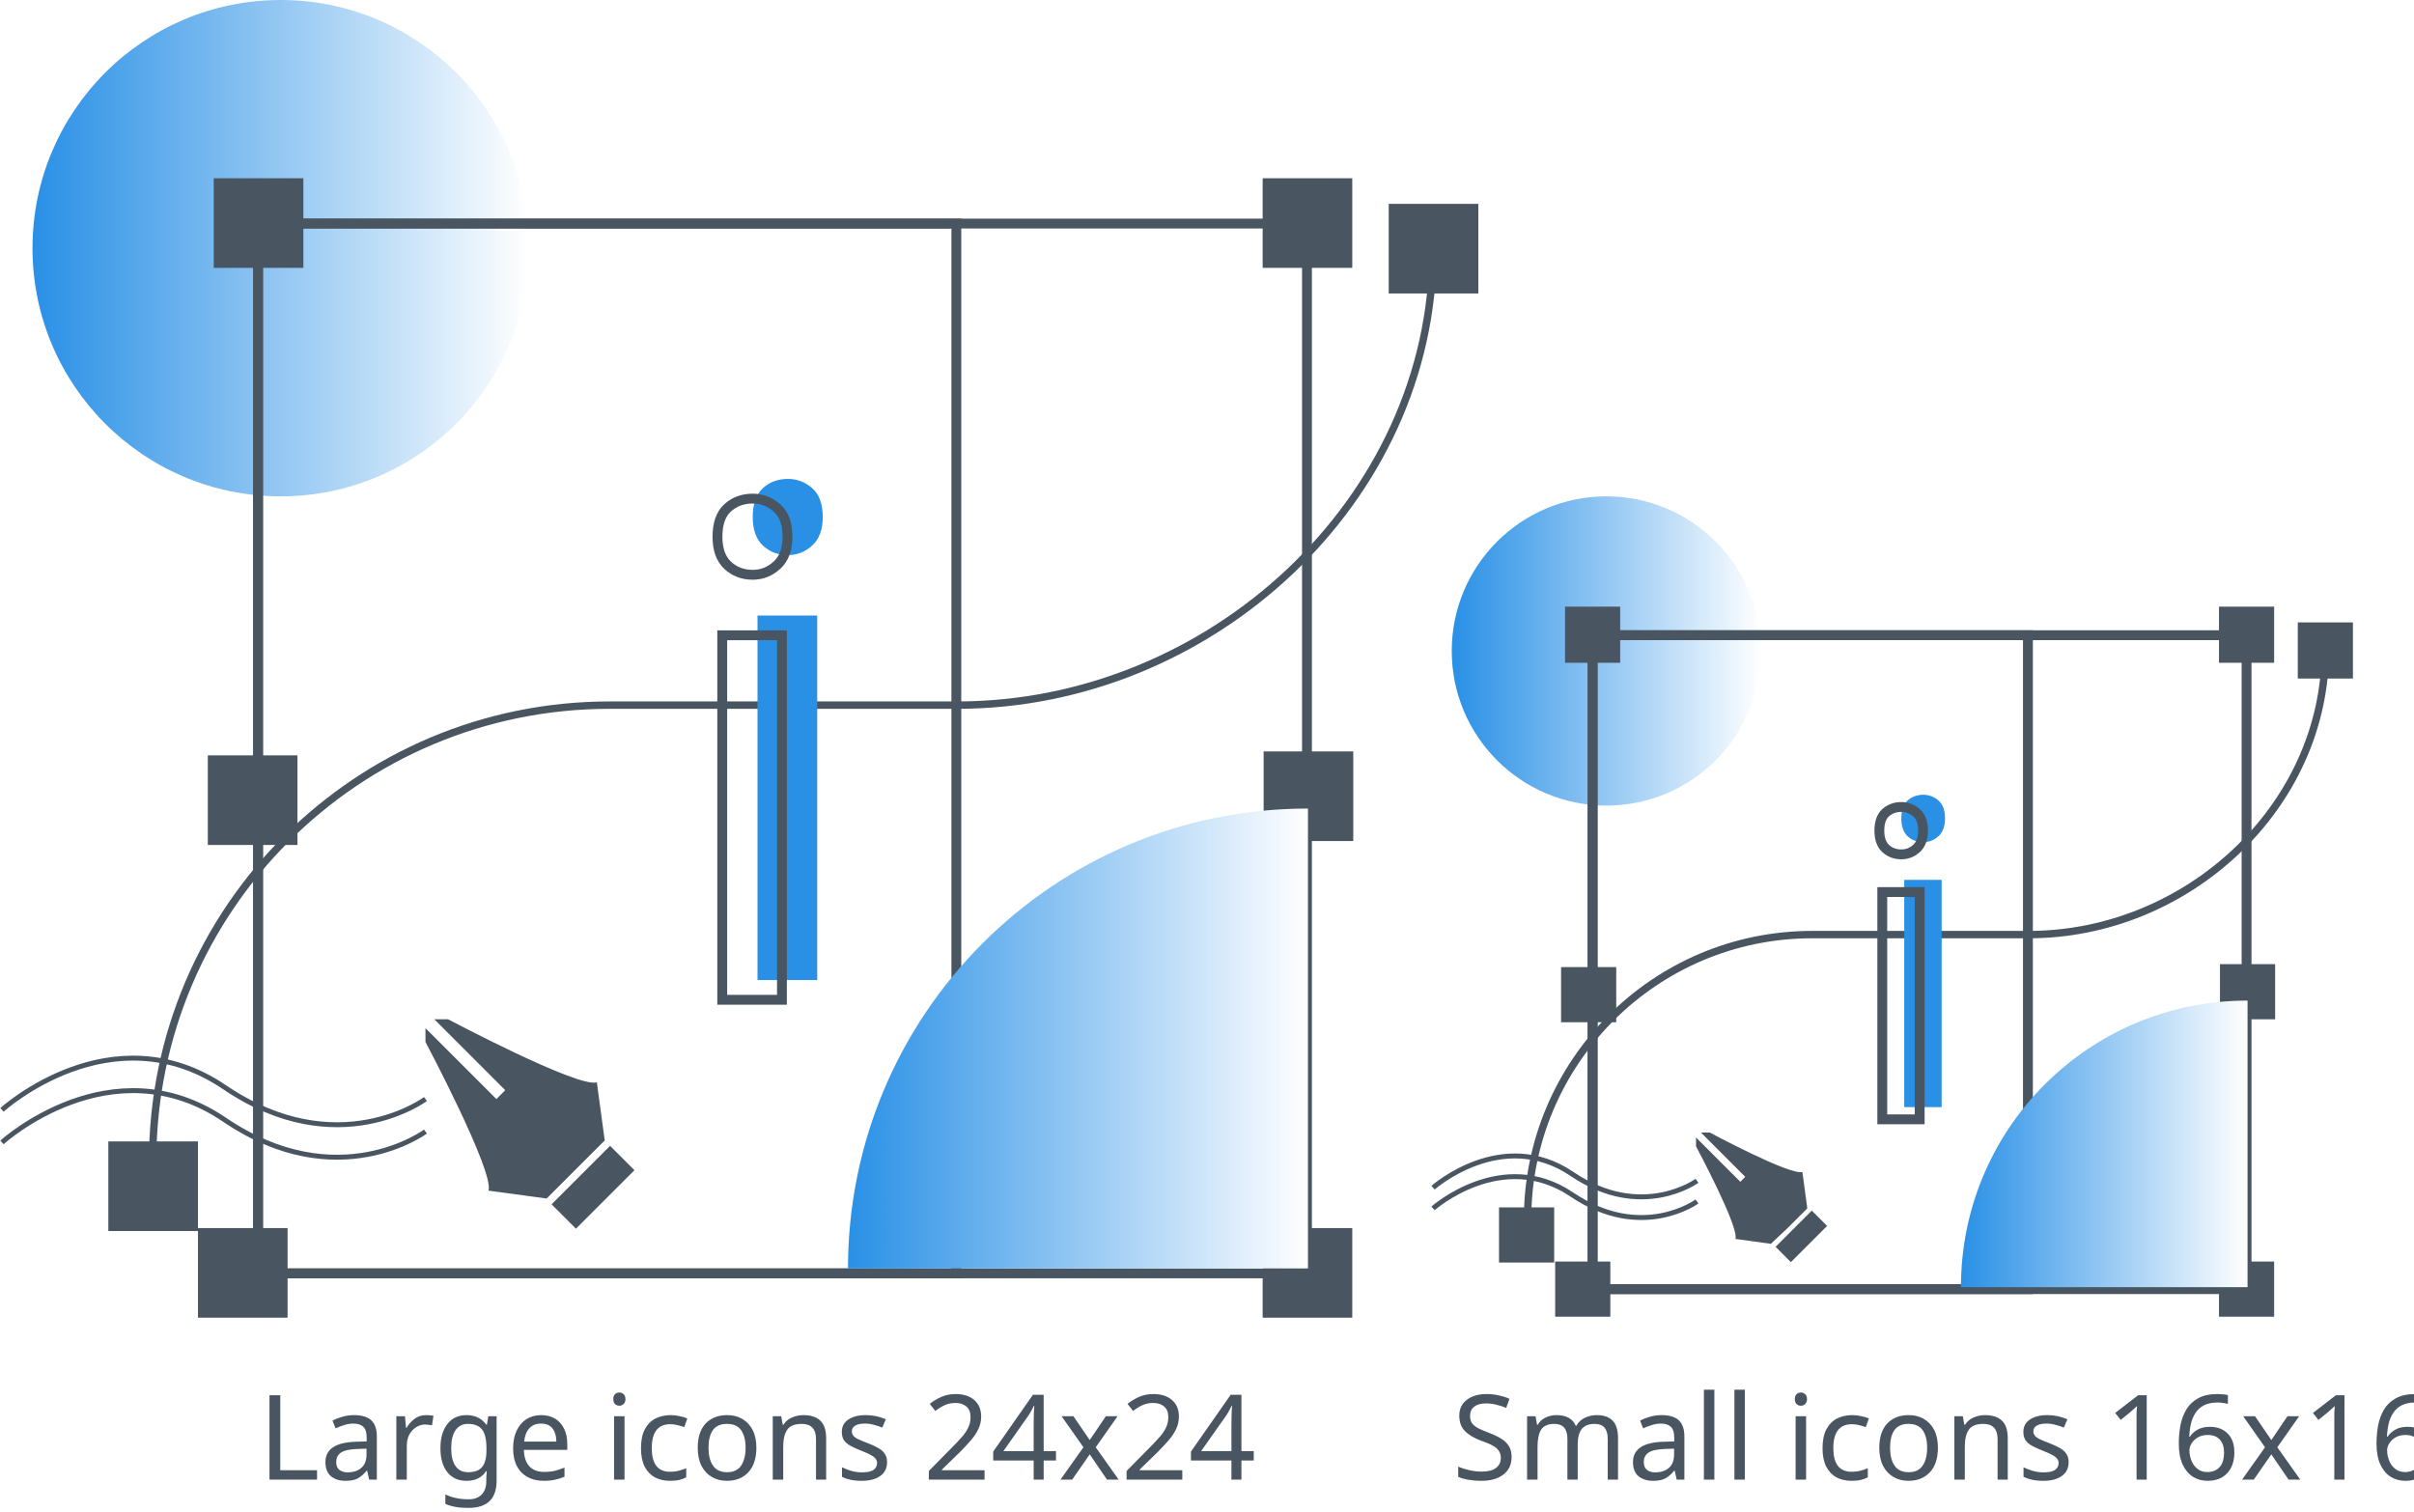
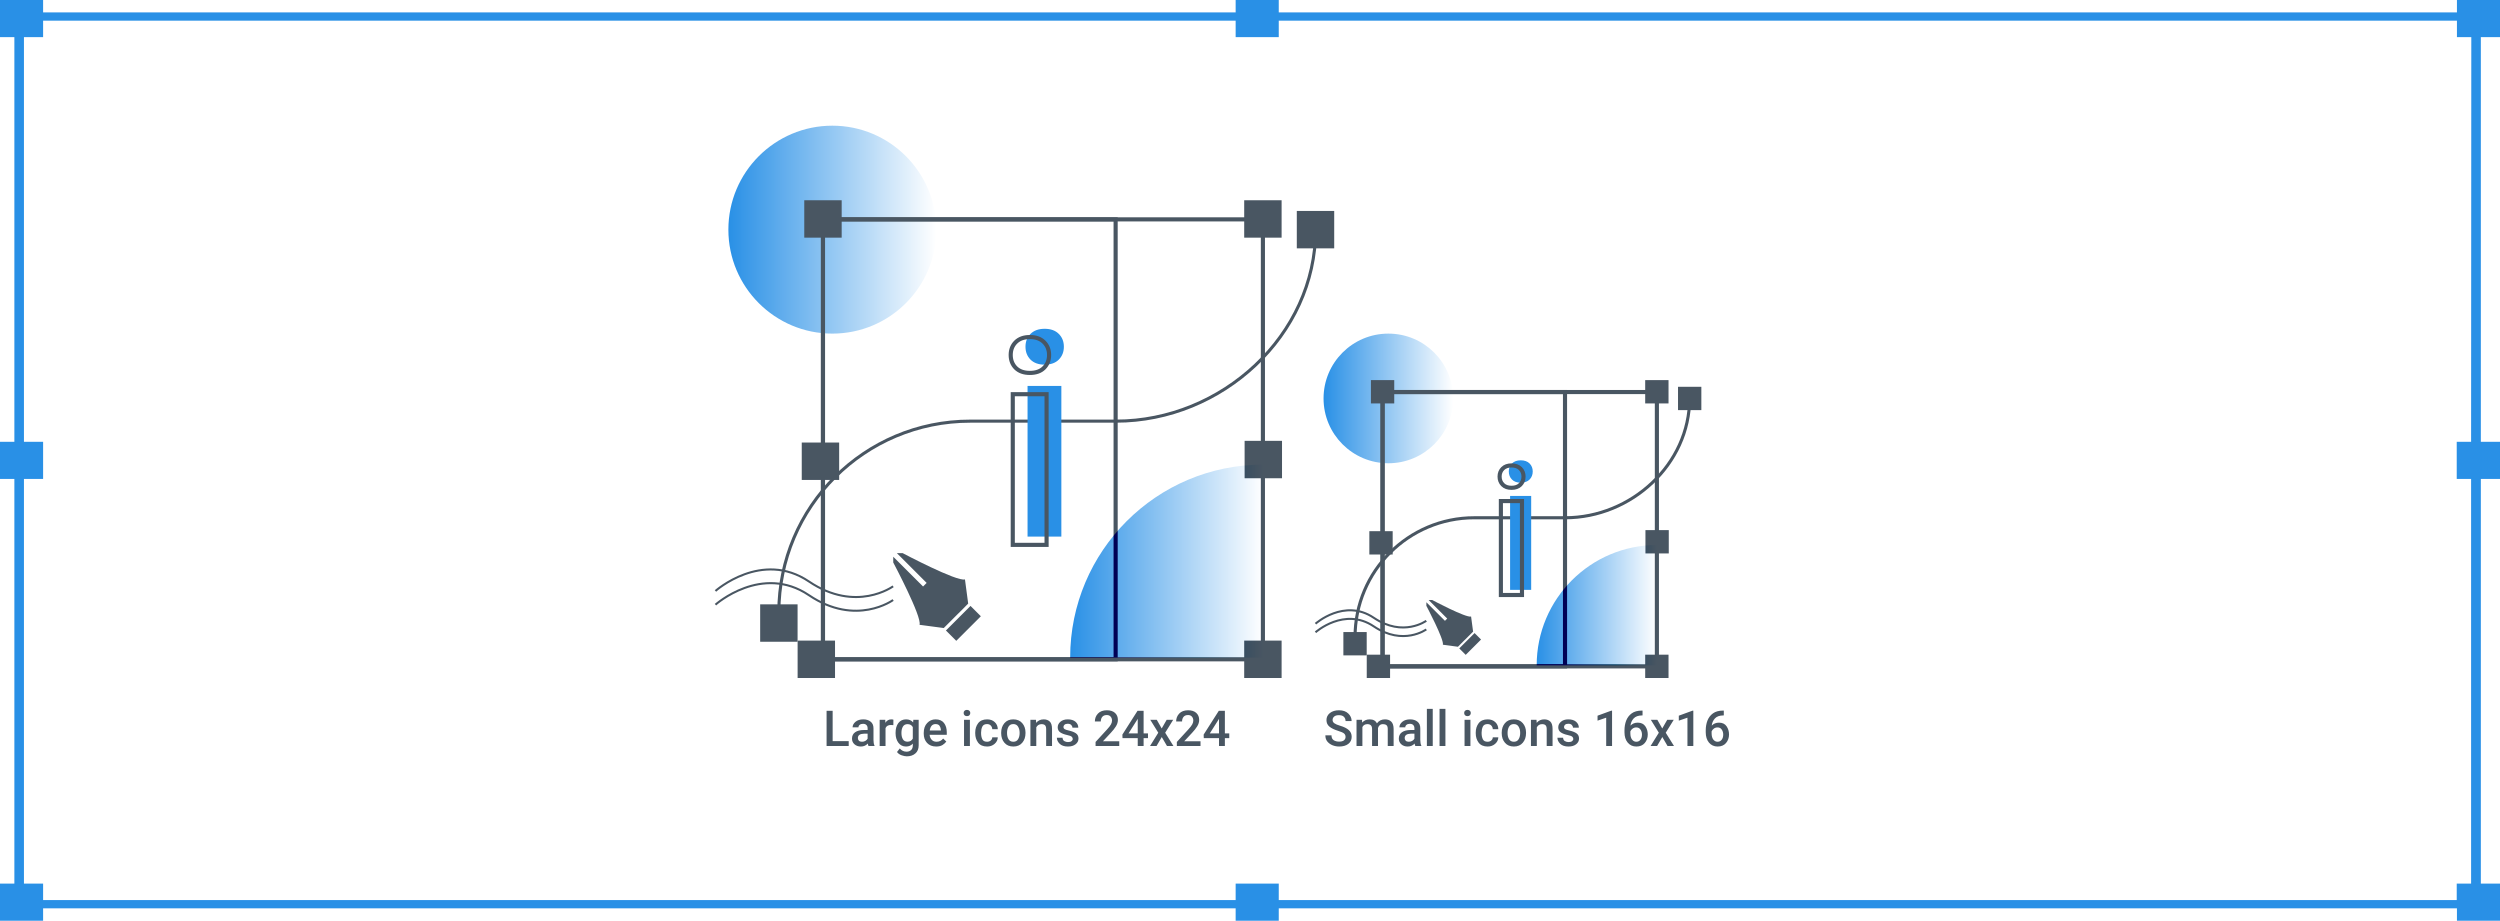
- <svg xmlns="http://www.w3.org/2000/svg" version="1.1" id="Layer_1" x="0px" y="0px" viewBox="0 0 245.1 153.5" style="enable-background:new 0 0 245.1 153.5;" xml:space="preserve">
-   <style type="text/css">
- 	.st0{fill:none;stroke:#495662;stroke-width:0.5;stroke-miterlimit:10;}
- 	.st1{fill:url(#SVGID_1_);}
- 	.st2{fill:none;stroke:#495662;stroke-width:0.75;stroke-miterlimit:10;}
- 	.st3{fill:#495662;}
- 	.st4{fill:#2990E6;}
- 	.st5{font-family:'Roboto-Regular';}
- 	.st6{font-size:69.04px;}
- 	.st7{fill:none;stroke:#495662;stroke-miterlimit:10;}
- 	.st8{fill:url(#SVGID_2_);}
- 	.st9{fill:url(#SVGID_3_);}
- 	.st10{font-size:43.05px;}
- 	.st11{fill:url(#SVGID_4_);}
- 	.st12{font-size:12px;}
- </style>
-   <g>
-     <g>
-       <g id="Layer_1-2">
-         <path class="st0" d="M43.2,111.6c0,0-8.9,6.6-20.4-1.2s-22.6,2.3-22.6,2.3" />
-         <path class="st0" d="M43.2,114.9c0,0-8.9,6.6-20.4-1.2S0.2,116,0.2,116" />
-         <linearGradient id="SVGID_1_" gradientUnits="userSpaceOnUse" x1="3.296" y1="-332.309" x2="53.656" y2="-332.309" gradientTransform="matrix(1 0 0 -1 0 -307.1291)">
-           <stop offset="0" style="stop-color:#2990E6" />
-           <stop offset="1" style="stop-color:#FFFFFF" />
-         </linearGradient>
-         <circle class="st1" cx="28.5" cy="25.2" r="25.2" />
-         <path class="st2" d="M15.5,117.9c0-25.6,20.8-46.3,46.4-46.3h35.3c25.6,0,48.3-20.7,48.3-46.3" />
-         <rect x="11" y="115.9" class="st3" width="9.1" height="9.1" />
-         <rect x="21.7" y="18.1" class="st3" width="9.1" height="9.1" />
-         <rect x="128.2" y="18.1" class="st3" width="9.1" height="9.1" />
-         <rect x="128.2" y="124.7" class="st3" width="9.1" height="9.1" />
-         <rect x="20.1" y="124.7" class="st3" width="9.1" height="9.1" />
-         <rect x="21.1" y="76.7" class="st3" width="9.1" height="9.1" />
-         <rect x="128.3" y="76.3" class="st3" width="9.1" height="9.1" />
-         <rect x="141" y="20.7" class="st3" width="9.1" height="9.1" />
-         <path class="st3" d="M58,119.2l0.9-0.9l0.7-0.7l1.8-1.8l-0.8-5.9c-1.9,0.6-15.1-6.4-15.1-6.4h-1.4l7.2,7.2l-0.9,0.9l-7.2-7.2v1.4     c0,0,7,13.2,6.4,15.1l5.9,0.8L58,119.2L58,119.2z" />
-         <rect x="56" y="118.8" transform="matrix(0.7071 -0.7071 0.7071 0.7071 -67.598 77.8835)" class="st3" width="8.4" height="3.5" />
-         <text transform="matrix(1 0 0 1 71.0364 99.52)" class="st4 st5 st6">i</text>
-         <text transform="matrix(1 0 0 1 67.4564 101.52)" class="st7 st5 st6">i</text>
-         <rect x="26.2" y="22.7" class="st7" width="106.5" height="106.6" />
-         <rect x="26.2" y="22.7" class="st7" width="70.9" height="106.6" />
-         <linearGradient id="SVGID_2_" gradientUnits="userSpaceOnUse" x1="86.076" y1="-412.589" x2="132.816" y2="-412.589" gradientTransform="matrix(1 0 0 -1 0 -307.1291)">
-           <stop offset="0" style="stop-color:#2990E6" />
-           <stop offset="1" style="stop-color:#FFFFFF" />
-         </linearGradient>
-         <path class="st8" d="M132.8,82.1c-25.8,0-46.7,20.9-46.7,46.7h46.7" />
-         <path class="st0" d="M172.3,119.9c0,0-5.6,4.1-12.7-0.7s-14.1,1.4-14.1,1.4" />
-         <path class="st0" d="M172.3,122c0,0-5.6,4.1-12.7-0.7s-14.1,1.4-14.1,1.4" />
-         <linearGradient id="SVGID_3_" gradientUnits="userSpaceOnUse" x1="147.446" y1="-373.189" x2="178.846" y2="-373.189" gradientTransform="matrix(1 0 0 -1 0 -307.1291)">
-           <stop offset="0" style="stop-color:#2990E6" />
-           <stop offset="1" style="stop-color:#FFFFFF" />
-         </linearGradient>
-         <circle class="st9" cx="163.1" cy="66.1" r="15.7" />
-         <path class="st2" d="M155.1,123.8c0-15.9,12.9-28.9,28.9-28.9c0,0,0,0,0,0h22c16,0,30.1-12.9,30.1-28.9" />
-         <rect x="152.2" y="122.6" class="st3" width="5.6" height="5.6" />
-         <rect x="158.9" y="61.6" class="st3" width="5.6" height="5.7" />
-         <rect x="225.3" y="61.6" class="st3" width="5.6" height="5.7" />
-         <rect x="225.3" y="128.1" class="st3" width="5.6" height="5.6" />
-         <rect x="157.9" y="128.1" class="st3" width="5.6" height="5.6" />
-         <rect x="158.5" y="98.2" class="st3" width="5.6" height="5.6" />
-         <rect x="225.4" y="97.9" class="st3" width="5.6" height="5.6" />
-         <rect x="233.3" y="63.2" class="st3" width="5.6" height="5.7" />
-         <path class="st3" d="M181.5,124.7l0.5-0.5l0.4-0.4l1.1-1.1l-0.5-3.7c-1.2,0.4-9.4-4-9.4-4h-0.9l4.5,4.5l-0.5,0.5l-4.5-4.5v0.9     c0,0,4.4,8.2,4,9.4l3.6,0.5L181.5,124.7L181.5,124.7z" />
-         <rect x="180.3" y="124.4" transform="matrix(0.7071 -0.7071 0.7071 0.7071 -35.175 166.1301)" class="st3" width="5.2" height="2.2" />
-         <text transform="matrix(1 0 0 1 189.6864 112.42)" class="st4 st5 st10">i</text>
-         <text transform="matrix(1 0 0 1 187.4564 113.66)" class="st7 st5 st10">i</text>
-         <rect x="161.7" y="64.5" class="st7" width="66.4" height="66.4" />
-         <rect x="161.7" y="64.5" class="st7" width="44.2" height="66.4" />
-         <linearGradient id="SVGID_4_" gradientUnits="userSpaceOnUse" x1="199.066" y1="-423.259" x2="228.206" y2="-423.259" gradientTransform="matrix(1 0 0 -1 0 -307.1291)">
-           <stop offset="0" style="stop-color:#2990E6" />
-           <stop offset="1" style="stop-color:#FFFFFF" />
-         </linearGradient>
-         <path class="st11" d="M228.2,101.6c-16.1,0-29.1,13-29.1,29.1v0h29.1" />
-         <text transform="matrix(1 0 0 1 26.2064 150.24)" class="st3 st5 st12">Large icons 24x24</text>
-         <text transform="matrix(1 0 0 1 147.4464 150.24)" class="st3 st5 st12">Small icons 16x16</text>
+ <svg xmlns="http://www.w3.org/2000/svg" xmlns:xlink="http://www.w3.org/1999/xlink" viewBox="0 0 605.49 223">
+   <defs>
+     <style>.cls-1{isolation:isolate;}.cls-12,.cls-2,.cls-7{fill:#2990e6;}.cls-13,.cls-3,.cls-5,.cls-8,.cls-9{fill:none;stroke:#495662;stroke-miterlimit:10;}.cls-3{stroke-width:0.5px;}.cls-10,.cls-11,.cls-14,.cls-4{mix-blend-mode:color-burn;}.cls-4{fill:url(#linear-gradient);}.cls-5{stroke-width:0.75px;}.cls-15,.cls-6{fill:#495662;}.cls-7,.cls-8{font-size:69.04px;}.cls-12,.cls-13,.cls-15,.cls-7,.cls-8{font-family:Roboto-Medium, Roboto;font-weight:500;}.cls-10{fill:url(#linear-gradient-2);}.cls-11{fill:url(#linear-gradient-3);}.cls-12,.cls-13{font-size:43.05px;}.cls-14{fill:url(#linear-gradient-4);}.cls-15{font-size:12px;}</style>
+     <linearGradient id="linear-gradient" x1="176.41" y1="55.62" x2="226.76" y2="55.62" gradientUnits="userSpaceOnUse">
+       <stop offset="0" stop-color="#2990e6" />
+       <stop offset="1" stop-color="#fff" />
+     </linearGradient>
+     <linearGradient id="linear-gradient-2" x1="259.19" y1="135.9" x2="305.93" y2="135.9" xlink:href="#linear-gradient" />
+     <linearGradient id="linear-gradient-3" x1="320.56" y1="96.5" x2="351.96" y2="96.5" xlink:href="#linear-gradient" />
+     <linearGradient id="linear-gradient-4" x1="372.18" y1="146.56" x2="401.32" y2="146.56" xlink:href="#linear-gradient" />
+   </defs>
+   <g class="cls-1">
+     <g id="Layer_2" data-name="Layer 2">
+       <g id="Layer_1-2" data-name="Layer 1">
+         <path id="Path_2055" data-name="Path 2055" class="cls-2" d="M605.49,9V0H595.06V3H309.71V0H299.27V3H10.44V0H0V9H3.48v98H0v9H3.48v98H0v9H10.44v-3H299.27v3h10.44v-3H595.06v3h10.43v-9h-4.64V116h4.64v-9h-4.64V9Zm-7,98h-3.48v9h3.48v98h-3.48v4H309.71v-4H299.27v4H10.44v-4H5.8V116h4.64v-9H5.8V9h4.64V5H299.27V9h10.44V5H595.06V9h3.48Z" />
+         <path class="cls-3" d="M216.31,142s-8.95,6.56-20.38-1.16-22.65,2.29-22.65,2.29" />
+         <path class="cls-3" d="M216.31,145.32s-8.95,6.56-20.38-1.16-22.65,2.29-22.65,2.29" />
+         <circle class="cls-4" cx="201.59" cy="55.62" r="25.18" />
+         <path class="cls-5" d="M188.63,148.3A46.34,46.34,0,0,1,235,102h35.3c25.59,0,48.34-20.74,48.34-46.34" />
+         <rect class="cls-6" x="184.11" y="146.37" width="9.06" height="9.06" />
+         <rect class="cls-6" x="194.79" y="48.5" width="9.06" height="9.06" />
+         <rect class="cls-6" x="301.34" y="48.5" width="9.06" height="9.06" />
+         <rect class="cls-6" x="301.34" y="155.15" width="9.06" height="9.06" />
+         <rect class="cls-6" x="193.18" y="155.15" width="9.06" height="9.06" />
+         <rect class="cls-6" x="194.18" y="107.18" width="9.06" height="9.06" />
+         <rect class="cls-6" x="301.44" y="106.77" width="9.06" height="9.06" />
+         <rect class="cls-6" x="314.08" y="51.09" width="9.06" height="9.06" />
+         <path class="cls-6" d="M231.08,149.6l.87-.87.72-.71,1.82-1.83-.78-5.86c-1.93.61-15.1-6.37-15.1-6.37l-1.4,0,7.22,7.22-.87.87-7.22-7.21,0,1.39s7,13.17,6.37,15.1l5.86.78,2.54-2.54Z" />
+         <rect class="cls-6" x="229.12" y="149.21" width="8.42" height="3.54" transform="translate(-38.42 209.21) rotate(-45)" />
+         <text class="cls-7" transform="translate(244.15 129.96)">i</text>
+         <text class="cls-8" transform="translate(240.57 131.96)">i</text>
+         <rect class="cls-9" x="199.32" y="53.13" width="106.55" height="106.55" />
+         <rect class="cls-9" x="199.32" y="53.13" width="70.88" height="106.55" />
+         <path class="cls-10" d="M305.93,112.53a46.74,46.74,0,0,0-46.74,46.74h46.74" />
+         <path class="cls-3" d="M345.44,150.35s-5.58,4.09-12.71-.72-14.12,1.43-14.12,1.43" />
+         <path class="cls-3" d="M345.44,152.44s-5.58,4.08-12.71-.73-14.12,1.43-14.12,1.43" />
+         <circle class="cls-11" cx="336.26" cy="96.5" r="15.7" />
+         <path class="cls-5" d="M328.19,154.29a28.88,28.88,0,0,1,28.89-28.89h22c16,0,30.14-12.94,30.14-28.9" />
+         <rect class="cls-6" x="325.36" y="153.08" width="5.65" height="5.65" />
+         <rect class="cls-6" x="332.03" y="92.06" width="5.65" height="5.65" />
+         <rect class="cls-6" x="398.46" y="92.06" width="5.65" height="5.65" />
+         <rect class="cls-6" x="398.46" y="158.56" width="5.65" height="5.65" />
+         <rect class="cls-6" x="331.02" y="158.56" width="5.65" height="5.65" />
+         <rect class="cls-6" x="331.65" y="128.65" width="5.65" height="5.65" />
+         <rect class="cls-6" x="398.52" y="128.39" width="5.65" height="5.65" />
+         <rect class="cls-6" x="406.41" y="93.68" width="5.65" height="5.65" />
+         <path class="cls-6" d="M354.65,155.1l.55-.54.44-.45,1.14-1.13-.49-3.66c-1.2.38-9.41-4-9.41-4l-.87,0,4.5,4.5-.55.54-4.5-4.5,0,.87s4.35,8.22,4,9.42l3.65.49,1.58-1.59Z" />
+         <rect class="cls-6" x="353.43" y="154.86" width="5.25" height="2.21" transform="translate(-5.99 297.45) rotate(-45)" />
+         <text class="cls-12" transform="translate(362.8 142.86)">i</text>
+         <text class="cls-13" transform="translate(360.57 144.1)">i</text>
+         <rect class="cls-9" x="334.85" y="94.95" width="66.44" height="66.44" />
+         <rect class="cls-9" x="334.85" y="94.95" width="44.19" height="66.44" />
+         <path class="cls-14" d="M401.32,132a29.14,29.14,0,0,0-29.14,29.14h29.14" />
+         <text class="cls-15" transform="translate(199.32 180.68)">Large icons 24x24</text>
+         <text class="cls-15" transform="translate(320.56 180.68)">Small icons 16x16</text>
      </g>
    </g>
  </g>
</svg>
